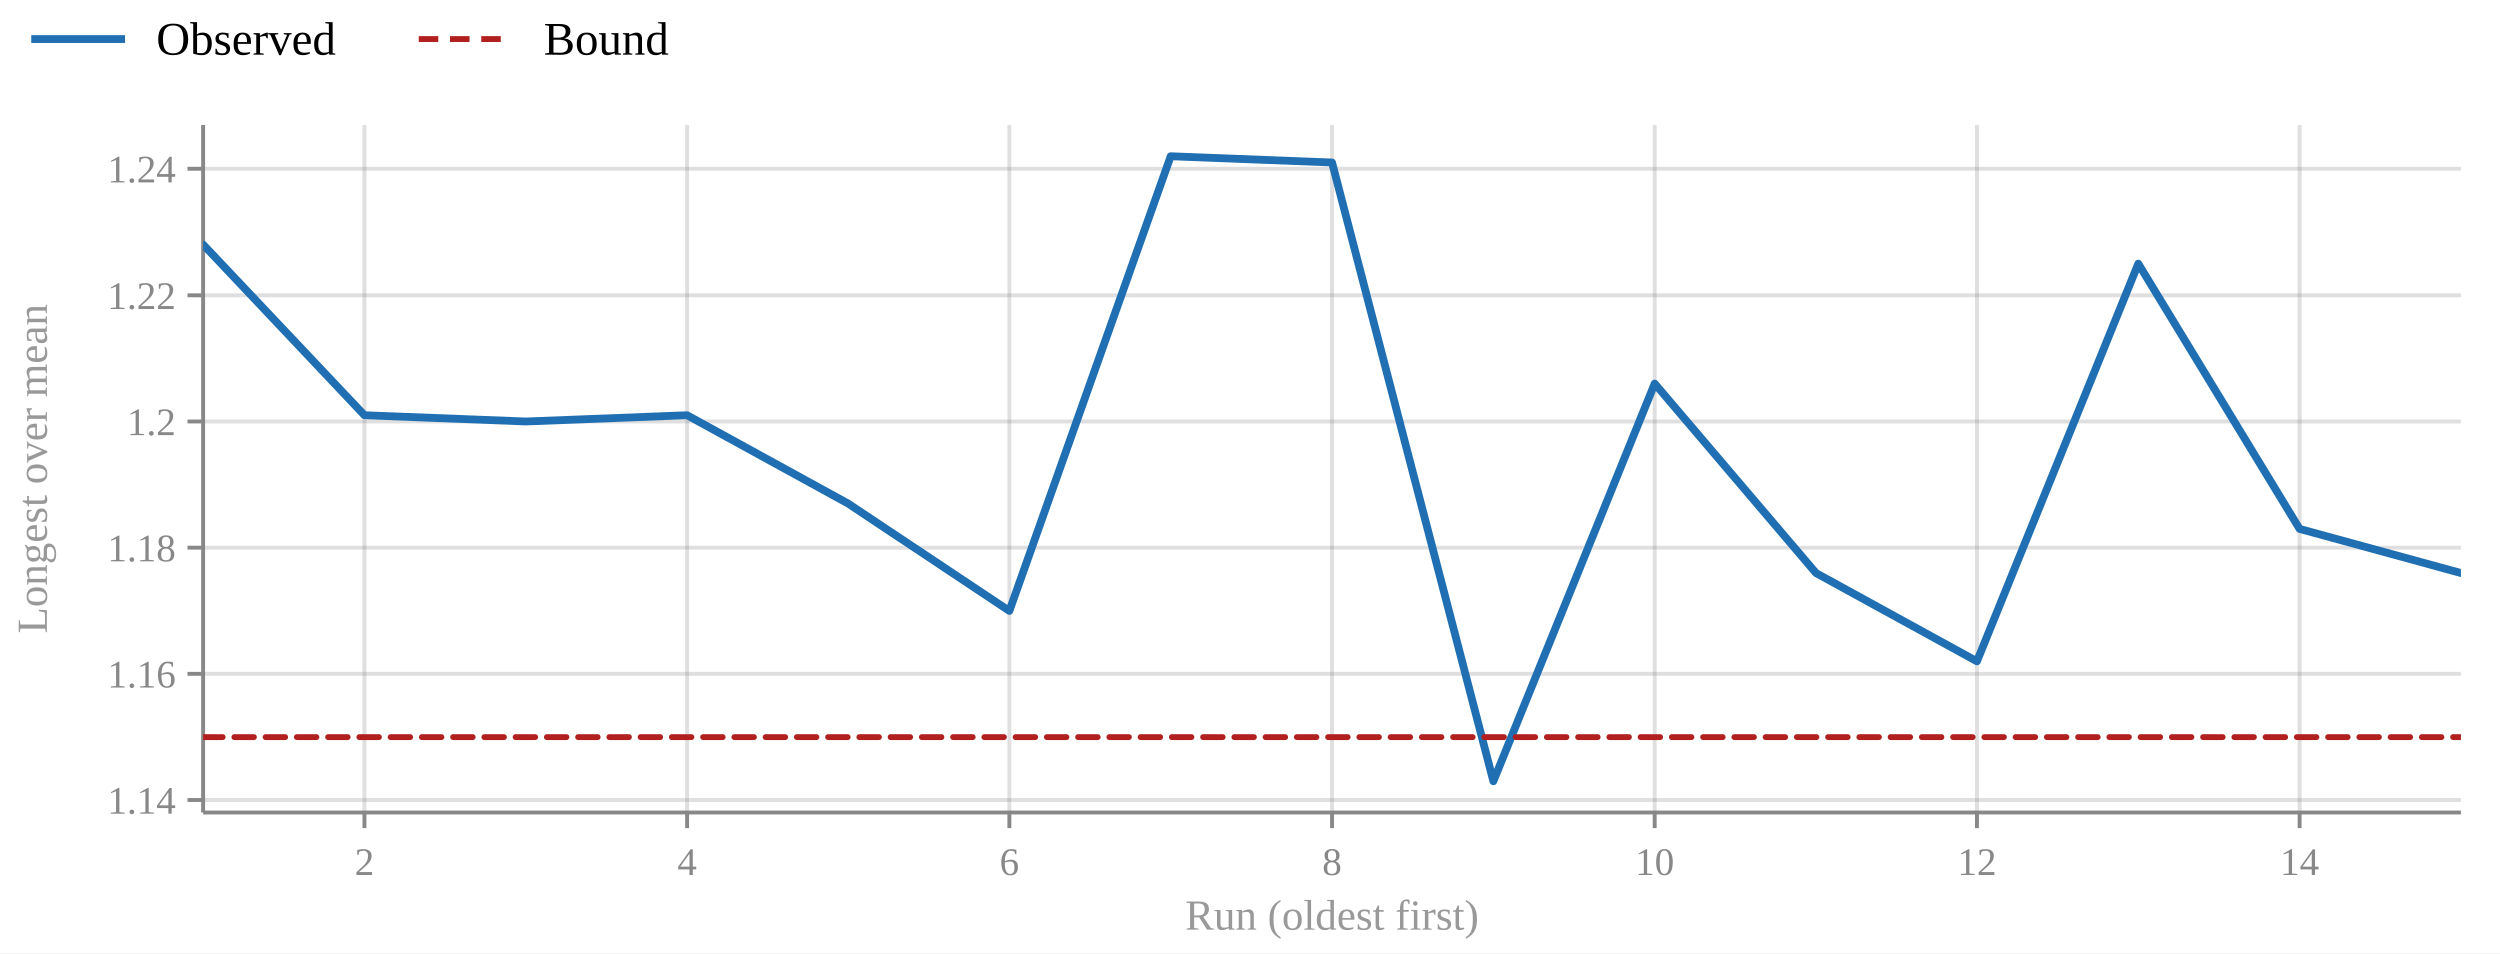
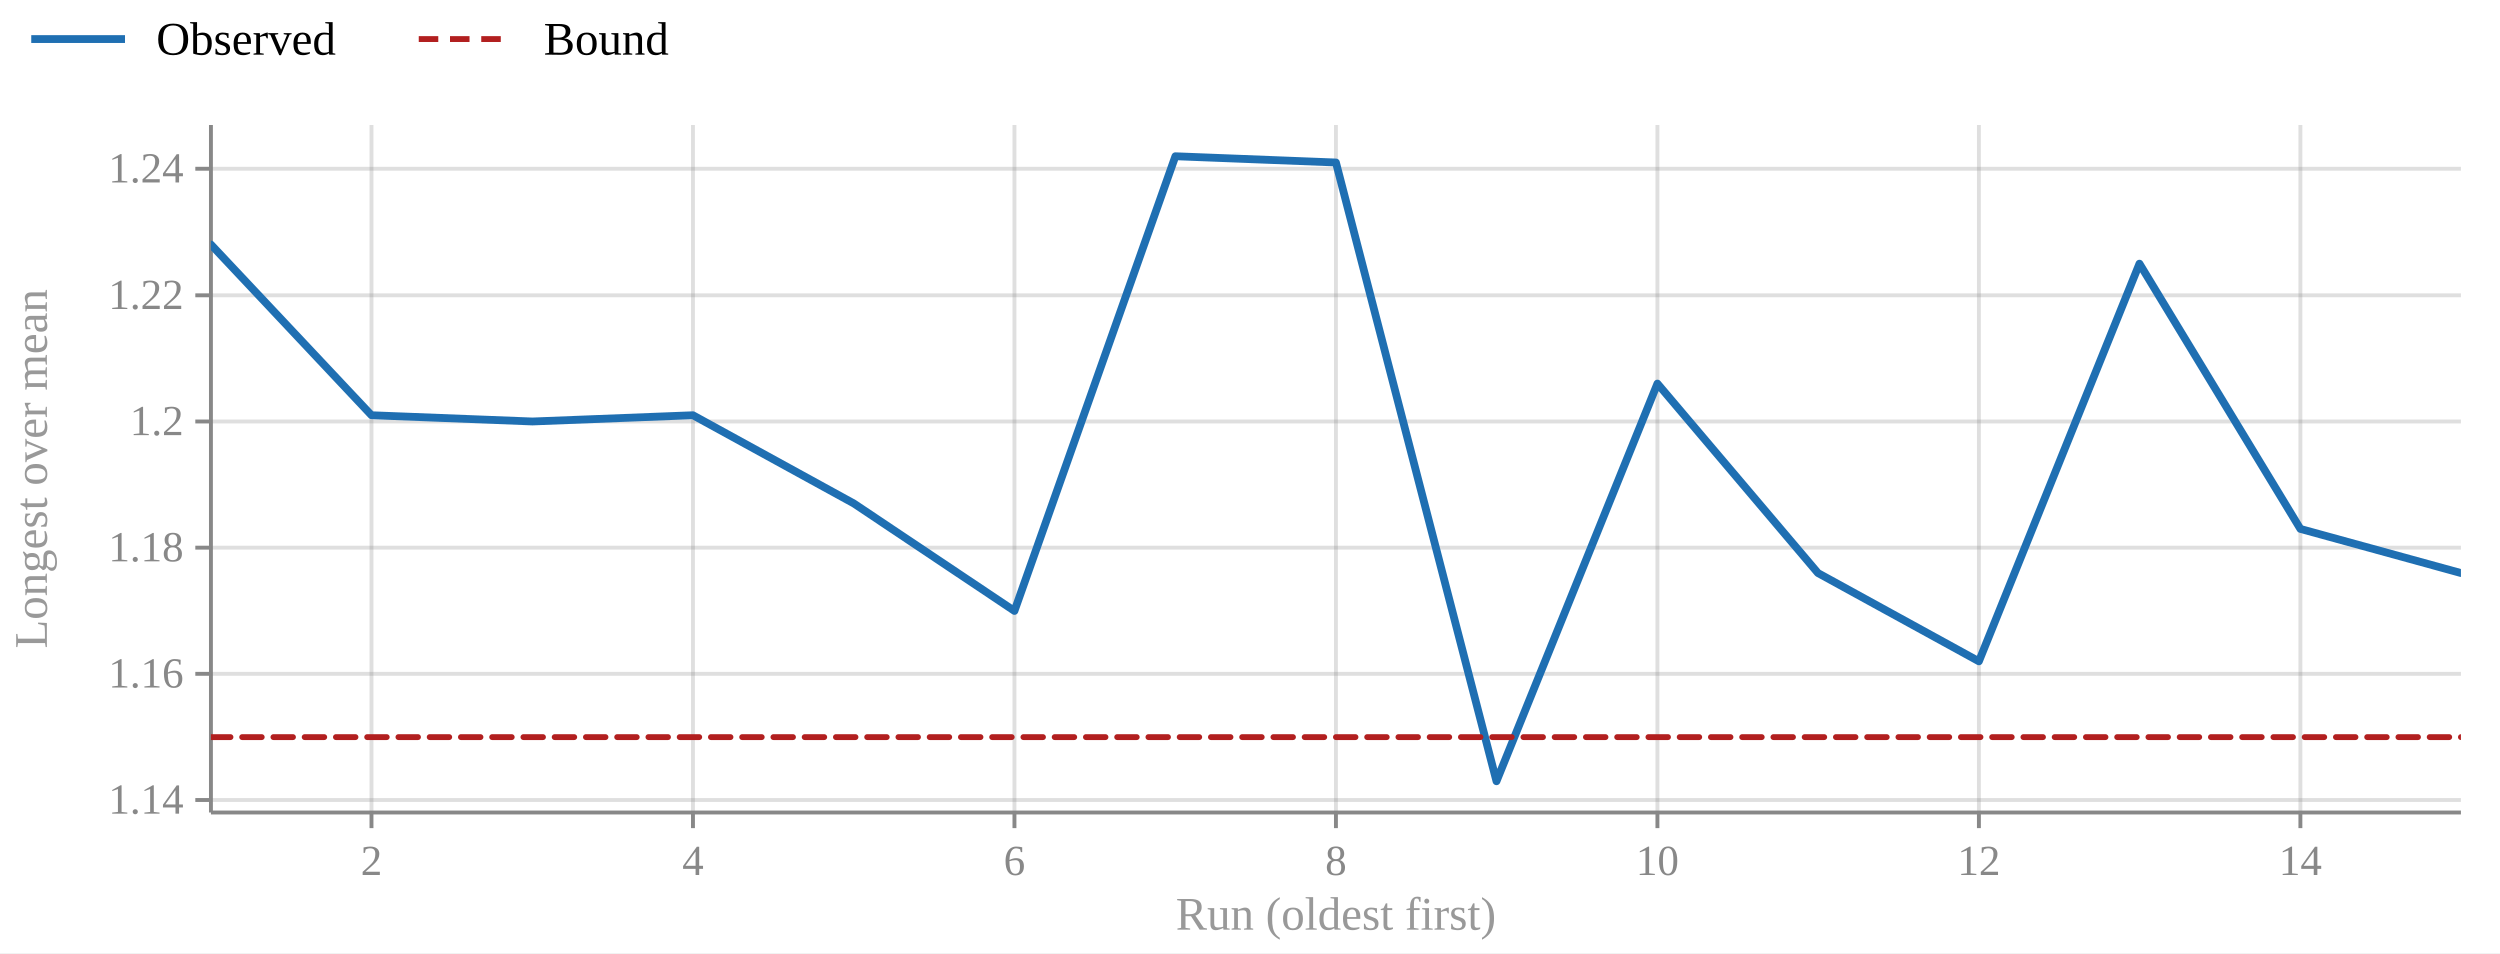
<svg xmlns="http://www.w3.org/2000/svg" viewBox="0 -24 640 244" height="244" visibility="visible" width="640">
  <rect x="0" y="-24" width="640" height="244" fill="#ffffff" />
  <defs visibility="visible">
    <clipPath id="ocClip3" visibility="visible">
-       <rect x="52" y="8" width="578" height="176" visibility="visible" />
+       <rect x="54" y="8" width="576" height="176" visibility="visible" />
    </clipPath>
  </defs>
  <g aria-hidden="true" visibility="visible">
-     <line stroke="var(--text-muted, #888)" x1="52" y1="184" x2="630" y2="184" visibility="visible" />
-     <line stroke="var(--text-muted, #888)" x1="52" y1="8" x2="52" y2="184" visibility="visible" />
-     <text text-anchor="middle" fill="var(--text-secondary, #999)" font-size="11" x="341" y="214" visibility="visible">Run (oldest first)</text>
-     <text text-anchor="middle" fill="var(--text-secondary, #999)" font-size="11" x="12" y="96" transform="rotate(-90 12 96)" visibility="visible">Longest over mean</text>
-     <line stroke="var(--border-subtle, rgba(128, 128, 128, 0.25))" x1="93.3" y1="8" x2="93.3" y2="184" visibility="visible" />
-     <line stroke="var(--text-muted, #888)" x1="93.3" y1="184" x2="93.3" y2="188" visibility="visible" />
-     <text fill="var(--text-muted, #888)" font-size="10" x="93.3" y="200" text-anchor="middle" visibility="visible">2</text>
-     <line stroke="var(--border-subtle, rgba(128, 128, 128, 0.25))" x1="175.9" y1="8" x2="175.9" y2="184" visibility="visible" />
-     <line stroke="var(--text-muted, #888)" x1="175.9" y1="184" x2="175.9" y2="188" visibility="visible" />
-     <text fill="var(--text-muted, #888)" font-size="10" x="175.9" y="200" text-anchor="middle" visibility="visible">4</text>
-     <line stroke="var(--border-subtle, rgba(128, 128, 128, 0.25))" x1="258.4" y1="8" x2="258.4" y2="184" visibility="visible" />
-     <line stroke="var(--text-muted, #888)" x1="258.4" y1="184" x2="258.4" y2="188" visibility="visible" />
-     <text fill="var(--text-muted, #888)" font-size="10" x="258.4" y="200" text-anchor="middle" visibility="visible">6</text>
-     <line stroke="var(--border-subtle, rgba(128, 128, 128, 0.25))" x1="341" y1="8" x2="341" y2="184" visibility="visible" />
-     <line stroke="var(--text-muted, #888)" x1="341" y1="184" x2="341" y2="188" visibility="visible" />
-     <text fill="var(--text-muted, #888)" font-size="10" x="341" y="200" text-anchor="middle" visibility="visible">8</text>
-     <line stroke="var(--border-subtle, rgba(128, 128, 128, 0.25))" x1="423.6" y1="8" x2="423.6" y2="184" visibility="visible" />
-     <line stroke="var(--text-muted, #888)" x1="423.6" y1="184" x2="423.6" y2="188" visibility="visible" />
-     <text fill="var(--text-muted, #888)" font-size="10" x="423.6" y="200" text-anchor="middle" visibility="visible">10</text>
-     <line stroke="var(--border-subtle, rgba(128, 128, 128, 0.25))" x1="506.1" y1="8" x2="506.1" y2="184" visibility="visible" />
-     <line stroke="var(--text-muted, #888)" x1="506.1" y1="184" x2="506.1" y2="188" visibility="visible" />
-     <text fill="var(--text-muted, #888)" font-size="10" x="506.1" y="200" text-anchor="middle" visibility="visible">12</text>
-     <line stroke="var(--border-subtle, rgba(128, 128, 128, 0.25))" x1="588.7" y1="8" x2="588.7" y2="184" visibility="visible" />
-     <line stroke="var(--text-muted, #888)" x1="588.7" y1="184" x2="588.7" y2="188" visibility="visible" />
-     <text fill="var(--text-muted, #888)" font-size="10" x="588.7" y="200" text-anchor="middle" visibility="visible">14</text>
-     <line stroke="var(--border-subtle, rgba(128, 128, 128, 0.25))" x1="52" y1="180.8" x2="630" y2="180.8" visibility="visible" />
-     <line stroke="var(--text-muted, #888)" x1="48" y1="180.8" x2="52" y2="180.8" visibility="visible" />
-     <text fill="var(--text-muted, #888)" font-size="10" x="45" y="184.3" text-anchor="end" visibility="visible">1.14</text>
-     <line stroke="var(--border-subtle, rgba(128, 128, 128, 0.25))" x1="52" y1="148.5" x2="630" y2="148.5" visibility="visible" />
-     <line stroke="var(--text-muted, #888)" x1="48" y1="148.5" x2="52" y2="148.5" visibility="visible" />
-     <text fill="var(--text-muted, #888)" font-size="10" x="45" y="152" text-anchor="end" visibility="visible">1.16</text>
-     <line stroke="var(--border-subtle, rgba(128, 128, 128, 0.25))" x1="52" y1="116.2" x2="630" y2="116.2" visibility="visible" />
-     <line stroke="var(--text-muted, #888)" x1="48" y1="116.2" x2="52" y2="116.2" visibility="visible" />
-     <text fill="var(--text-muted, #888)" font-size="10" x="45" y="119.7" text-anchor="end" visibility="visible">1.18</text>
-     <line stroke="var(--border-subtle, rgba(128, 128, 128, 0.25))" x1="52" y1="83.9" x2="630" y2="83.9" visibility="visible" />
-     <line stroke="var(--text-muted, #888)" x1="48" y1="83.9" x2="52" y2="83.9" visibility="visible" />
-     <text fill="var(--text-muted, #888)" font-size="10" x="45" y="87.4" text-anchor="end" visibility="visible">1.2</text>
-     <line stroke="var(--border-subtle, rgba(128, 128, 128, 0.25))" x1="52" y1="51.6" x2="630" y2="51.6" visibility="visible" />
-     <line stroke="var(--text-muted, #888)" x1="48" y1="51.6" x2="52" y2="51.6" visibility="visible" />
-     <text fill="var(--text-muted, #888)" font-size="10" x="45" y="55.1" text-anchor="end" visibility="visible">1.22</text>
-     <line stroke="var(--border-subtle, rgba(128, 128, 128, 0.25))" x1="52" y1="19.2" x2="630" y2="19.2" visibility="visible" />
-     <line stroke="var(--text-muted, #888)" x1="48" y1="19.2" x2="52" y2="19.2" visibility="visible" />
-     <text fill="var(--text-muted, #888)" font-size="10" x="45" y="22.7" text-anchor="end" visibility="visible">1.24</text>
+     <line stroke="var(--text-muted, #888)" x1="54" y1="184" x2="630" y2="184" visibility="visible" />
+     <line stroke="var(--text-muted, #888)" x1="54" y1="8" x2="54" y2="184" visibility="visible" />
+     <text text-anchor="middle" fill="var(--text-secondary, #999)" font-size="12" x="342" y="214" visibility="visible">Run (oldest first)</text>
+     <text text-anchor="middle" fill="var(--text-secondary, #999)" font-size="12" x="12" y="96" transform="rotate(-90 12 96)" visibility="visible">Longest over mean</text>
+     <line stroke="var(--border-subtle, rgba(128, 128, 128, 0.25))" x1="95.1" y1="8" x2="95.1" y2="184" visibility="visible" />
+     <line stroke="var(--text-muted, #888)" x1="95.1" y1="184" x2="95.1" y2="188" visibility="visible" />
+     <text fill="var(--text-muted, #888)" font-size="11" x="95.1" y="200" text-anchor="middle" visibility="visible">2</text>
+     <line stroke="var(--border-subtle, rgba(128, 128, 128, 0.25))" x1="177.4" y1="8" x2="177.4" y2="184" visibility="visible" />
+     <line stroke="var(--text-muted, #888)" x1="177.4" y1="184" x2="177.4" y2="188" visibility="visible" />
+     <text fill="var(--text-muted, #888)" font-size="11" x="177.4" y="200" text-anchor="middle" visibility="visible">4</text>
+     <line stroke="var(--border-subtle, rgba(128, 128, 128, 0.25))" x1="259.7" y1="8" x2="259.7" y2="184" visibility="visible" />
+     <line stroke="var(--text-muted, #888)" x1="259.7" y1="184" x2="259.7" y2="188" visibility="visible" />
+     <text fill="var(--text-muted, #888)" font-size="11" x="259.7" y="200" text-anchor="middle" visibility="visible">6</text>
+     <line stroke="var(--border-subtle, rgba(128, 128, 128, 0.25))" x1="342" y1="8" x2="342" y2="184" visibility="visible" />
+     <line stroke="var(--text-muted, #888)" x1="342" y1="184" x2="342" y2="188" visibility="visible" />
+     <text fill="var(--text-muted, #888)" font-size="11" x="342" y="200" text-anchor="middle" visibility="visible">8</text>
+     <line stroke="var(--border-subtle, rgba(128, 128, 128, 0.25))" x1="424.3" y1="8" x2="424.3" y2="184" visibility="visible" />
+     <line stroke="var(--text-muted, #888)" x1="424.3" y1="184" x2="424.3" y2="188" visibility="visible" />
+     <text fill="var(--text-muted, #888)" font-size="11" x="424.3" y="200" text-anchor="middle" visibility="visible">10</text>
+     <line stroke="var(--border-subtle, rgba(128, 128, 128, 0.25))" x1="506.6" y1="8" x2="506.6" y2="184" visibility="visible" />
+     <line stroke="var(--text-muted, #888)" x1="506.6" y1="184" x2="506.6" y2="188" visibility="visible" />
+     <text fill="var(--text-muted, #888)" font-size="11" x="506.6" y="200" text-anchor="middle" visibility="visible">12</text>
+     <line stroke="var(--border-subtle, rgba(128, 128, 128, 0.25))" x1="588.9" y1="8" x2="588.9" y2="184" visibility="visible" />
+     <line stroke="var(--text-muted, #888)" x1="588.9" y1="184" x2="588.9" y2="188" visibility="visible" />
+     <text fill="var(--text-muted, #888)" font-size="11" x="588.9" y="200" text-anchor="middle" visibility="visible">14</text>
+     <line stroke="var(--border-subtle, rgba(128, 128, 128, 0.25))" x1="54" y1="180.8" x2="630" y2="180.8" visibility="visible" />
+     <line stroke="var(--text-muted, #888)" x1="50" y1="180.8" x2="54" y2="180.8" visibility="visible" />
+     <text fill="var(--text-muted, #888)" font-size="11" x="47" y="184.3" text-anchor="end" visibility="visible">1.14</text>
+     <line stroke="var(--border-subtle, rgba(128, 128, 128, 0.25))" x1="54" y1="148.5" x2="630" y2="148.5" visibility="visible" />
+     <line stroke="var(--text-muted, #888)" x1="50" y1="148.5" x2="54" y2="148.5" visibility="visible" />
+     <text fill="var(--text-muted, #888)" font-size="11" x="47" y="152" text-anchor="end" visibility="visible">1.16</text>
+     <line stroke="var(--border-subtle, rgba(128, 128, 128, 0.25))" x1="54" y1="116.2" x2="630" y2="116.2" visibility="visible" />
+     <line stroke="var(--text-muted, #888)" x1="50" y1="116.2" x2="54" y2="116.2" visibility="visible" />
+     <text fill="var(--text-muted, #888)" font-size="11" x="47" y="119.7" text-anchor="end" visibility="visible">1.18</text>
+     <line stroke="var(--border-subtle, rgba(128, 128, 128, 0.25))" x1="54" y1="83.9" x2="630" y2="83.9" visibility="visible" />
+     <line stroke="var(--text-muted, #888)" x1="50" y1="83.9" x2="54" y2="83.9" visibility="visible" />
+     <text fill="var(--text-muted, #888)" font-size="11" x="47" y="87.4" text-anchor="end" visibility="visible">1.2</text>
+     <line stroke="var(--border-subtle, rgba(128, 128, 128, 0.25))" x1="54" y1="51.6" x2="630" y2="51.6" visibility="visible" />
+     <line stroke="var(--text-muted, #888)" x1="50" y1="51.6" x2="54" y2="51.6" visibility="visible" />
+     <text fill="var(--text-muted, #888)" font-size="11" x="47" y="55.1" text-anchor="end" visibility="visible">1.22</text>
+     <line stroke="var(--border-subtle, rgba(128, 128, 128, 0.25))" x1="54" y1="19.2" x2="630" y2="19.2" visibility="visible" />
+     <line stroke="var(--text-muted, #888)" x1="50" y1="19.2" x2="54" y2="19.2" visibility="visible" />
+     <text fill="var(--text-muted, #888)" font-size="11" x="47" y="22.7" text-anchor="end" visibility="visible">1.24</text>
  </g>
  <g aria-hidden="true" visibility="visible">
    <g clip-path="url(#ocClip3)" visibility="visible">
      <path stroke="none" d="" visibility="visible" />
      <path fill="none" stroke-width="1" d="" visibility="visible" />
-       <path fill="none" stroke-linejoin="round" stroke-linecap="round" d="M52,38.6L93.3,82.3L134.6,83.9L175.9,82.3L217.1,104.9L258.4,132.4L299.7,16L341,17.6L382.3,176L423.6,74.2L464.9,122.7L506.1,145.3L547.4,43.5L588.7,111.4L630,122.7" stroke="#1f6fb2" stroke-width="2" visibility="visible" />
+       <path fill="none" stroke-linejoin="round" stroke-linecap="round" d="M54,38.6L95.1,82.3L136.3,83.9L177.4,82.3L218.6,104.9L259.7,132.4L300.9,16L342,17.6L383.1,176L424.3,74.2L465.4,122.7L506.6,145.3L547.7,43.5L588.9,111.4L630,122.7" stroke="#1f6fb2" stroke-width="2" visibility="visible" />
      <g visibility="visible" />
+       <path stroke-width="2" d="" fill="none" stroke="none" visibility="visible" />
    </g>
    <g clip-path="url(#ocClip3)" visibility="visible">
      <path stroke="none" d="" visibility="visible" />
      <path fill="none" stroke-width="1" d="" visibility="visible" />
-       <path fill="none" stroke-linejoin="round" stroke-linecap="round" d="M52,164.7L630,164.7" stroke="#b21f1f" stroke-width="1.5" stroke-dasharray="5 3" visibility="visible" />
+       <path fill="none" stroke-linejoin="round" stroke-linecap="round" d="M54,164.7L630,164.7" stroke="#b21f1f" stroke-width="1.5" stroke-dasharray="5 3" visibility="visible" />
      <g visibility="visible" />
+       <path stroke-width="2" d="" fill="none" stroke="none" visibility="visible" />
    </g>
  </g>
  <g aria-hidden="true" visibility="visible">
    <line stroke="var(--text-muted, #888)" stroke-dasharray="3 3" visibility="visible" />
  </g>
  <g transform="translate(0 -24)">
    <line x1="8" y1="10" x2="32" y2="10" stroke="#1f6fb2" stroke-width="2" stroke-dasharray="none" />
    <text x="40" y="14" fill="canvastext" font-size="12">Observed</text>
    <line x1="107.2" y1="10" x2="131.2" y2="10" stroke="#b21f1f" stroke-width="1.5" stroke-dasharray="5 3" />
    <text x="139.2" y="14" fill="canvastext" font-size="12">Bound</text>
  </g>
</svg>
